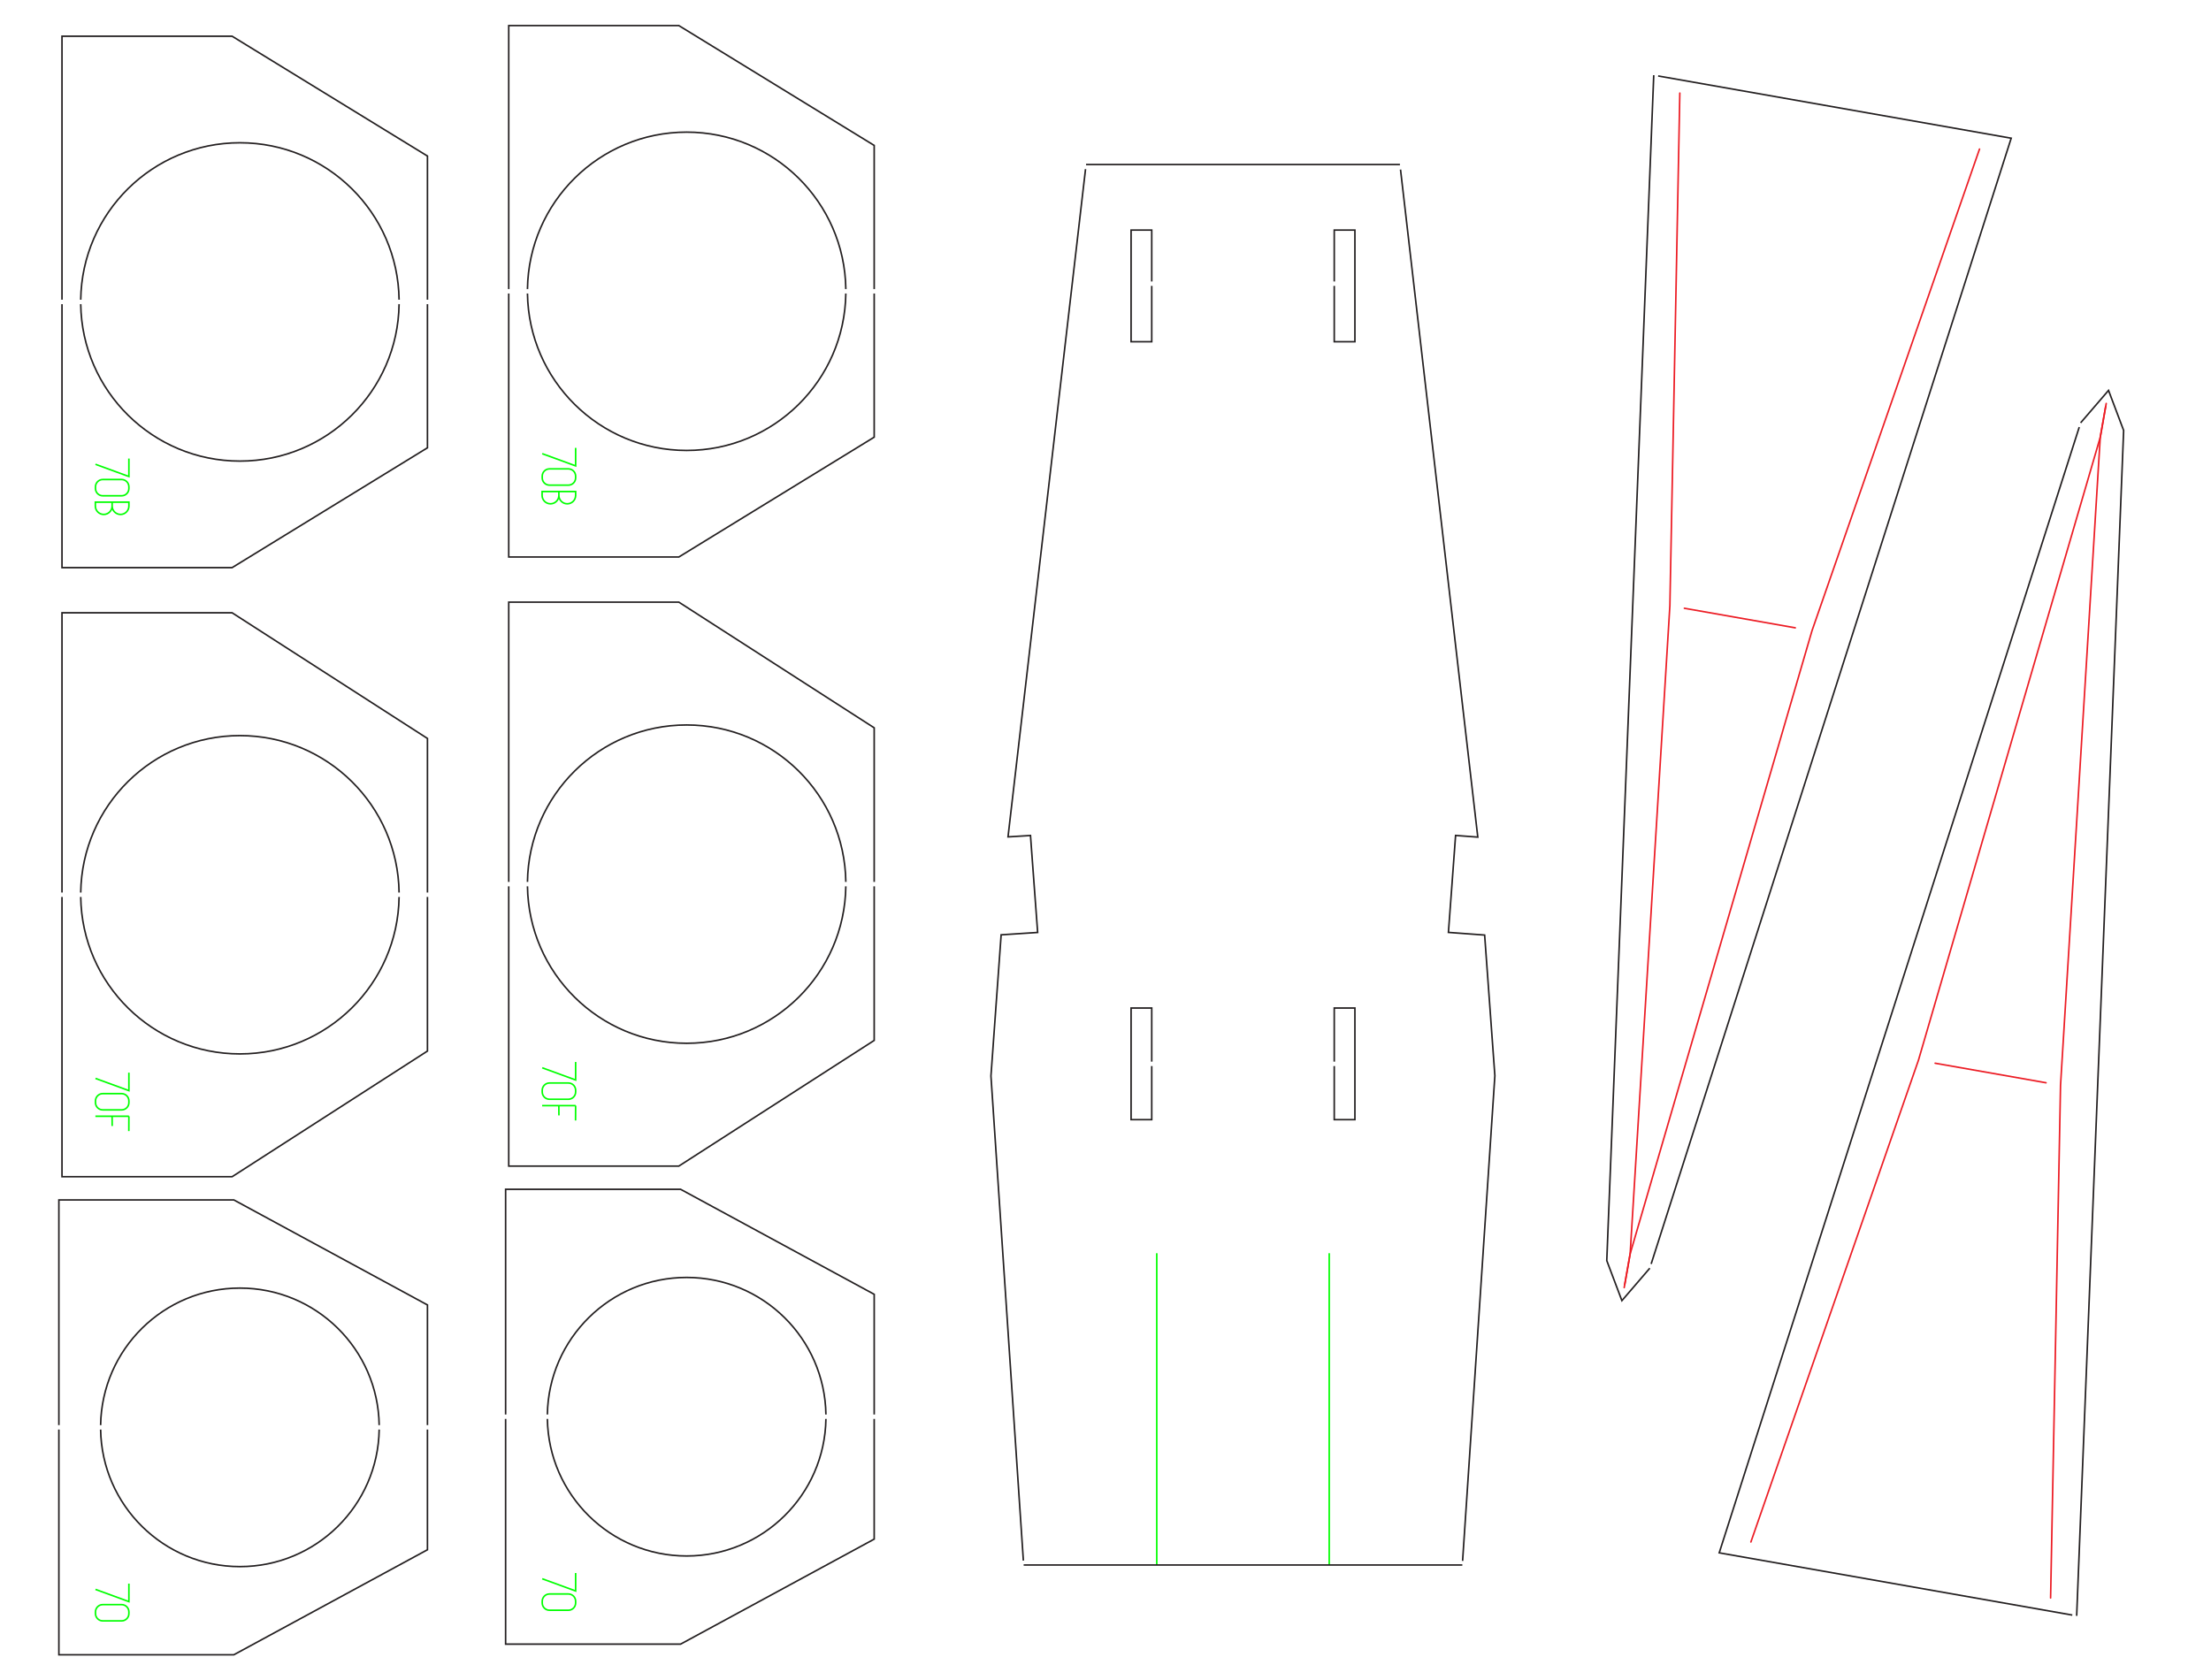
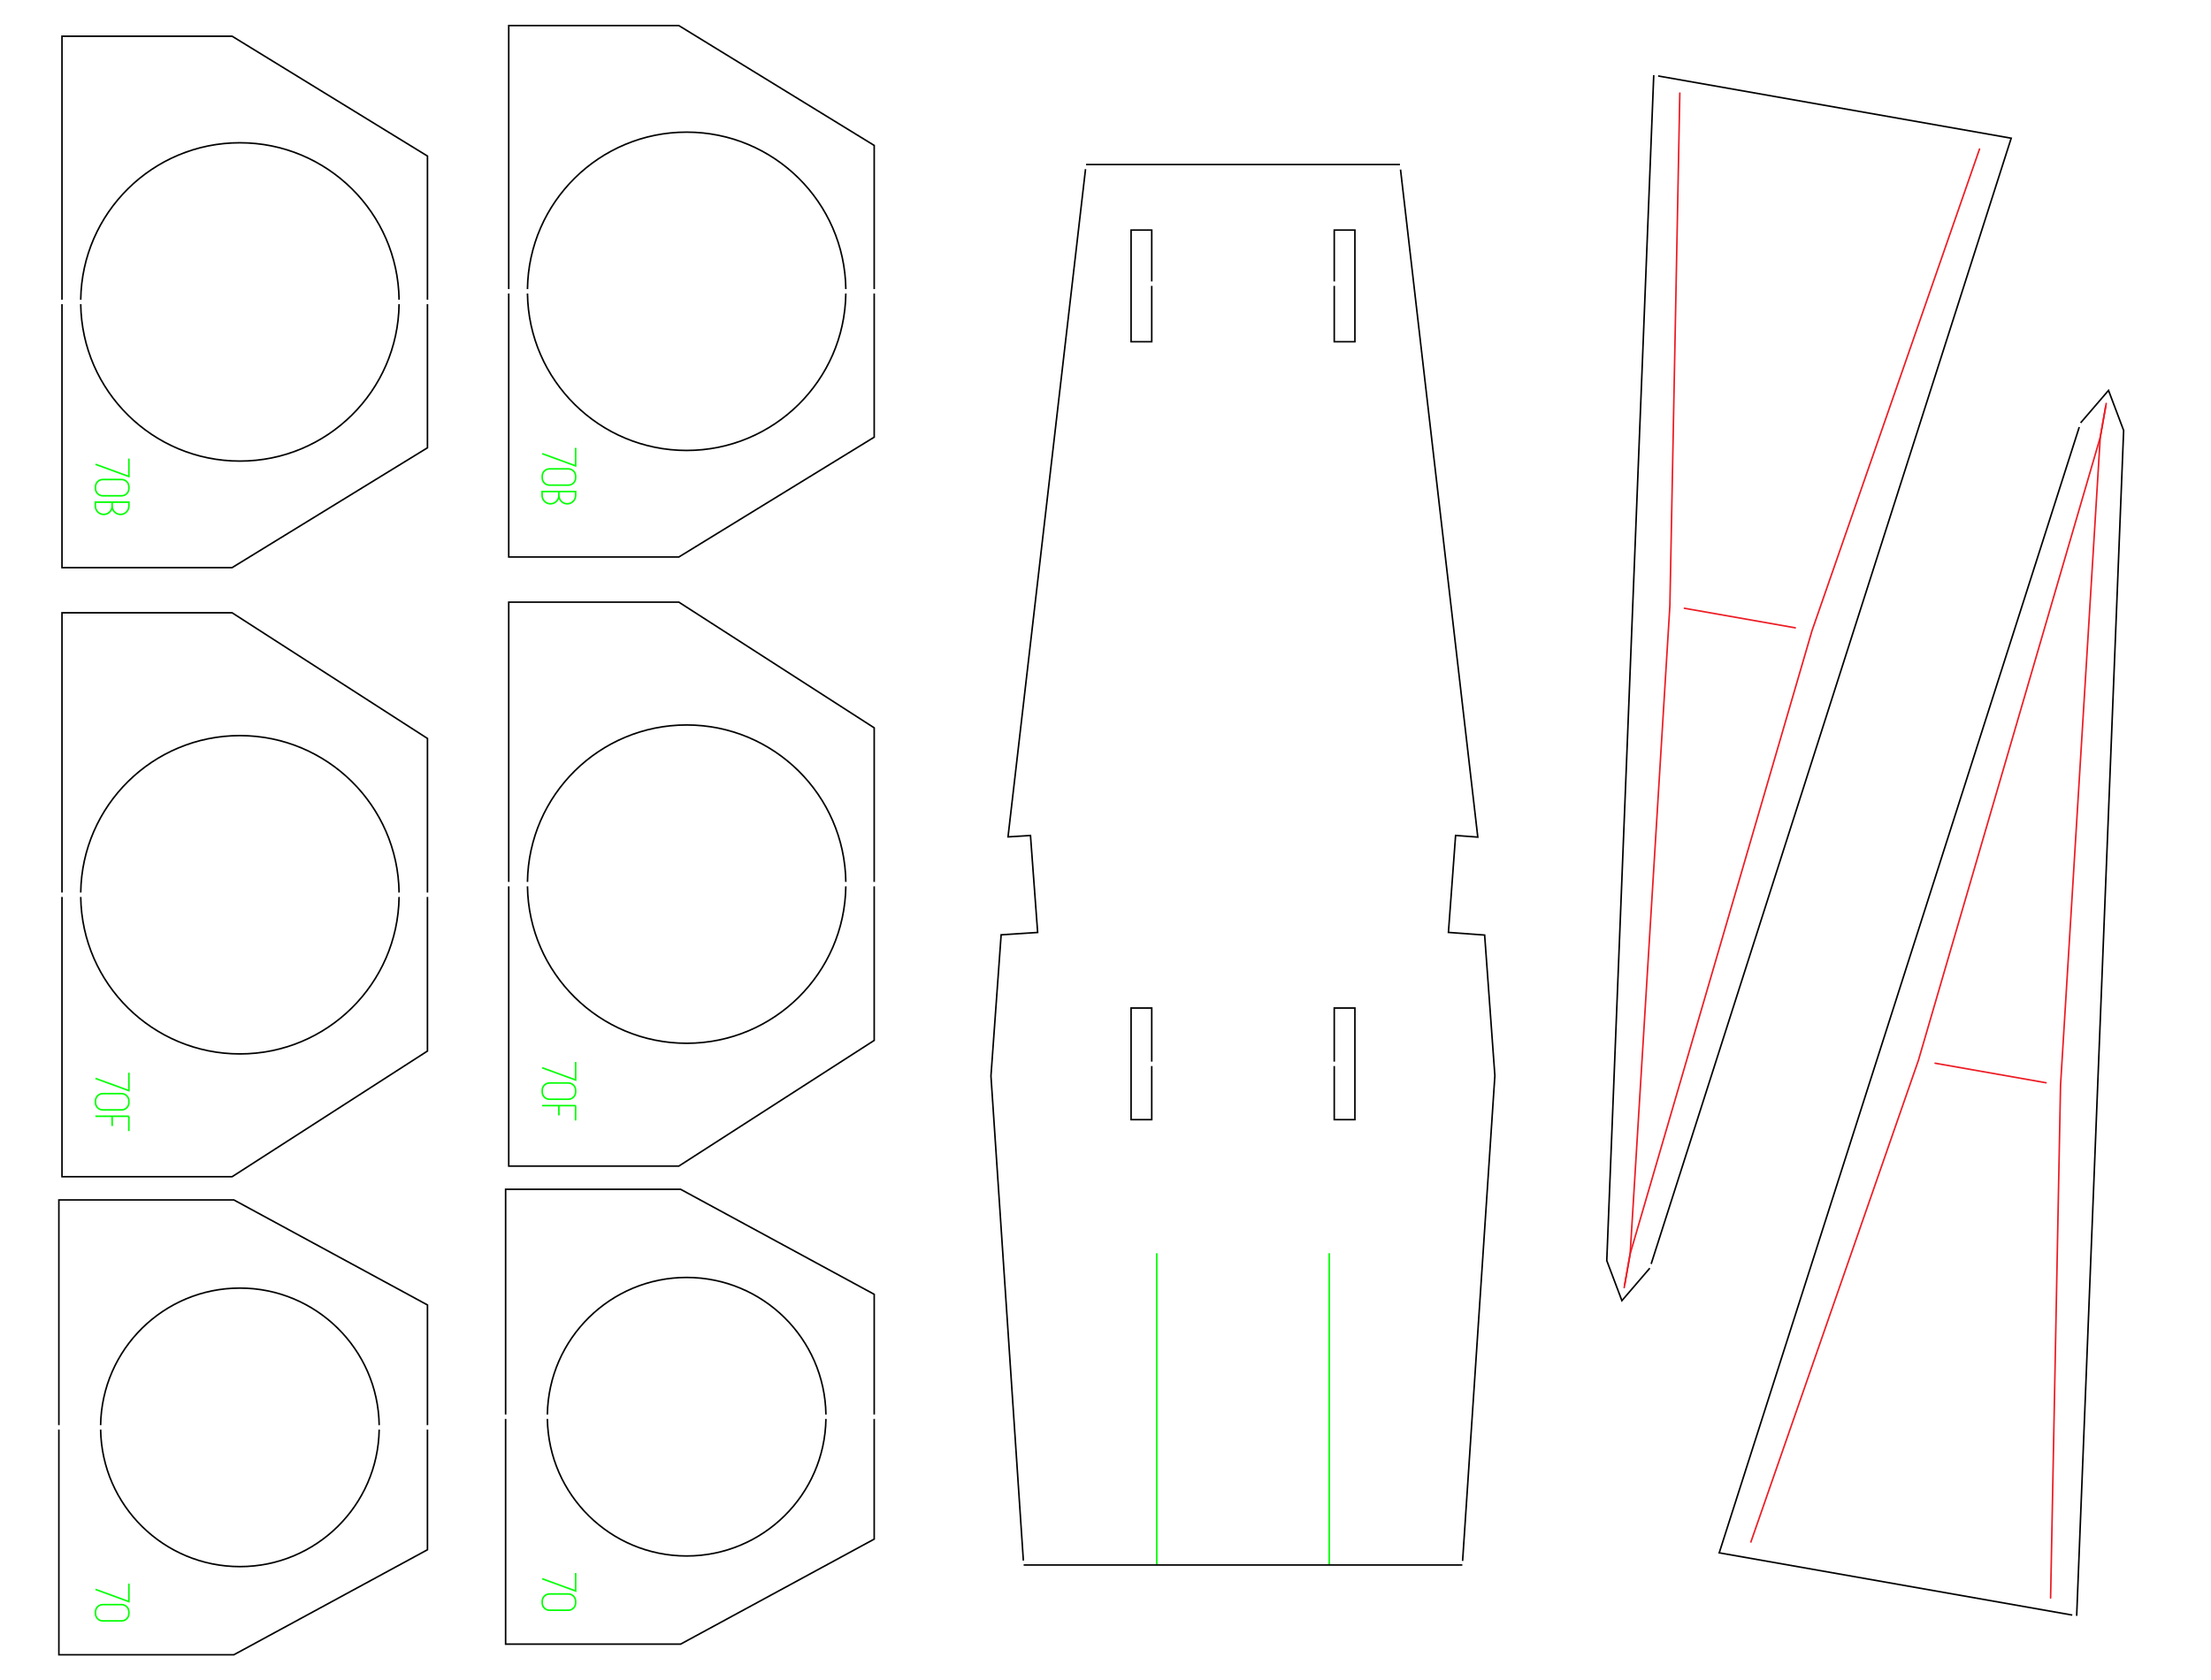
<svg xmlns="http://www.w3.org/2000/svg" width="500mm" height="380mm" viewBox="0 0 500 380" version="1.1" id="svg10074">
  <defs id="defs10068" />
  <g id="layer1" transform="translate(0,83)">
    <path id="path3569" style="fill:none;stroke:#00ff00;stroke-width:0.353;stroke-linecap:butt;stroke-linejoin:miter;stroke-miterlimit:10;stroke-dasharray:none;stroke-dashoffset:0;stroke-opacity:1" d="m 122.621,19.617 7.555,2.761 v -4.068" />
    <path id="path3573" style="fill:none;stroke:#00ff00;stroke-width:0.353;stroke-linecap:butt;stroke-linejoin:miter;stroke-miterlimit:10;stroke-dasharray:none;stroke-dashoffset:0;stroke-opacity:1" d="m 124.268,26.736 c -0.909,0 -1.647,-0.738 -1.647,-1.647 v -0.386 c 0,-0.91 0.738,-1.647 1.647,-1.647 h 4.26 c 0.91,0 1.648,0.738 1.648,1.647 v 0.386 c 0,0.91 -0.738,1.647 -1.648,1.647 z" />
    <path id="path3577" style="fill:none;stroke:#00ff00;stroke-width:0.353;stroke-linecap:butt;stroke-linejoin:miter;stroke-miterlimit:10;stroke-dasharray:none;stroke-dashoffset:0;stroke-opacity:1" d="m 126.384,29.059 c 0,1.047 -0.849,1.896 -1.896,1.896 -1.047,0 -1.896,-0.849 -1.896,-1.896 v -0.882 h 7.585 v 0.882 c 0,1.047 -0.849,1.896 -1.896,1.896 -1.047,0 -1.896,-0.849 -1.896,-1.896 v -0.882" />
    <path id="path3581" style="fill:none;stroke:#00ff00;stroke-width:0.353;stroke-linecap:butt;stroke-linejoin:miter;stroke-miterlimit:10;stroke-dasharray:none;stroke-dashoffset:0;stroke-opacity:1" d="m 122.621,158.523 7.555,2.76 v -4.068" />
    <path id="path3585" style="fill:none;stroke:#00ff00;stroke-width:0.353;stroke-linecap:butt;stroke-linejoin:miter;stroke-miterlimit:10;stroke-dasharray:none;stroke-dashoffset:0;stroke-opacity:1" d="m 124.268,165.643 c -0.909,0 -1.647,-0.738 -1.647,-1.647 v -0.386 c 0,-0.91 0.738,-1.647 1.647,-1.647 h 4.26 c 0.91,0 1.648,0.737 1.648,1.647 v 0.386 c 0,0.91 -0.738,1.647 -1.648,1.647 z" />
    <path id="path3589" style="fill:none;stroke:#00ff00;stroke-width:0.353;stroke-linecap:butt;stroke-linejoin:miter;stroke-miterlimit:10;stroke-dasharray:none;stroke-dashoffset:0;stroke-opacity:1" d="m 122.621,274.102 7.555,2.761 v -4.068" />
    <path id="path3593" style="fill:none;stroke:#00ff00;stroke-width:0.353;stroke-linecap:butt;stroke-linejoin:miter;stroke-miterlimit:10;stroke-dasharray:none;stroke-dashoffset:0;stroke-opacity:1" d="m 124.268,281.222 c -0.909,0 -1.647,-0.738 -1.647,-1.647 v -0.386 c 0,-0.91 0.738,-1.647 1.647,-1.647 h 4.26 c 0.91,0 1.648,0.738 1.648,1.647 v 0.386 c 0,0.91 -0.738,1.647 -1.648,1.647 z" />
    <path id="path3597" style="fill:none;stroke:#00ff00;stroke-width:0.353;stroke-linecap:butt;stroke-linejoin:miter;stroke-miterlimit:10;stroke-dasharray:none;stroke-dashoffset:0;stroke-opacity:1" d="m 126.395,169.288 -0.015,-2.205 h -3.778 7.577 -0.007 l -0.015,3.351" />
    <g id="g3615" transform="matrix(0,0.3527778,0.3527778,0,191.2771,-17.61412)">
-       <path d="m 0,0 c -55.704,-0.761 -100.626,-46.153 -100.626,-102.038 0.001,-55.884 44.926,-101.279 100.631,-102.037" style="fill:none;stroke:#231f20;stroke-width:1;stroke-linecap:butt;stroke-linejoin:miter;stroke-miterlimit:10;stroke-dasharray:none;stroke-opacity:1" id="path3617" />
+       <path d="m 0,0 c -55.704,-0.761 -100.626,-46.153 -100.626,-102.038 0.001,-55.884 44.926,-101.279 100.631,-102.037" style="fill:none;stroke:#000000;stroke-width:1;stroke-linecap:butt;stroke-linejoin:miter;stroke-miterlimit:10;stroke-dasharray:none;stroke-opacity:1" id="path3617" />
    </g>
    <g id="g3619" transform="matrix(0,0.3527778,0.3527778,0,119.2838,-16.61133)">
-       <path d="m 0,0 c 55.705,0.761 100.627,46.155 100.627,102.038 0,55.886 -44.925,101.278 -100.631,102.037" style="fill:none;stroke:#231f20;stroke-width:1;stroke-linecap:butt;stroke-linejoin:miter;stroke-miterlimit:10;stroke-dasharray:none;stroke-opacity:1" id="path3621" />
+       <path d="m 0,0 c 55.705,0.761 100.627,46.155 100.627,102.038 0,55.886 -44.925,101.278 -100.631,102.037" style="fill:none;stroke:#000000;stroke-width:1;stroke-linecap:butt;stroke-linejoin:miter;stroke-miterlimit:10;stroke-dasharray:none;stroke-opacity:1" id="path3621" />
    </g>
    <g id="g3623" transform="matrix(0,0.3527778,0.3527778,0,191.2767,116.4793)">
-       <path d="m 0,0 c -55.704,-0.759 -100.627,-46.151 -100.627,-102.037 0,-55.884 44.926,-101.279 100.629,-102.037" style="fill:none;stroke:#231f20;stroke-width:1;stroke-linecap:butt;stroke-linejoin:miter;stroke-miterlimit:10;stroke-dasharray:none;stroke-opacity:1" id="path3625" />
+       <path d="m 0,0 c -55.704,-0.759 -100.627,-46.151 -100.627,-102.037 0,-55.884 44.926,-101.279 100.629,-102.037" style="fill:none;stroke:#000000;stroke-width:1;stroke-linecap:butt;stroke-linejoin:miter;stroke-miterlimit:10;stroke-dasharray:none;stroke-opacity:1" id="path3625" />
    </g>
    <g id="g3627" transform="matrix(0,0.3527778,0.3527778,0,119.2841,117.4794)">
-       <path d="M 0,0 C 55.707,0.757 100.633,46.152 100.633,102.037 100.633,157.924 55.707,203.317 0,204.074" style="fill:none;stroke:#231f20;stroke-width:1;stroke-linecap:butt;stroke-linejoin:miter;stroke-miterlimit:10;stroke-dasharray:none;stroke-opacity:1" id="path3629" />
+       <path d="M 0,0 C 55.707,0.757 100.633,46.152 100.633,102.037 100.633,157.924 55.707,203.317 0,204.074" style="fill:none;stroke:#000000;stroke-width:1;stroke-linecap:butt;stroke-linejoin:miter;stroke-miterlimit:10;stroke-dasharray:none;stroke-opacity:1" id="path3629" />
    </g>
    <g id="g3631" transform="matrix(0,0.3527778,0.3527778,0,186.7766,236.9474)">
-       <path d="m 0,0 c -48.661,-0.758 -87.875,-40.44 -87.875,-89.279 0,-48.842 39.216,-88.525 87.876,-89.282" style="fill:none;stroke:#231f20;stroke-width:1;stroke-linecap:butt;stroke-linejoin:miter;stroke-miterlimit:10;stroke-dasharray:none;stroke-opacity:1" id="path3633" />
+       <path d="m 0,0 c -48.661,-0.758 -87.875,-40.44 -87.875,-89.279 0,-48.842 39.216,-88.525 87.876,-89.282" style="fill:none;stroke:#000000;stroke-width:1;stroke-linecap:butt;stroke-linejoin:miter;stroke-miterlimit:10;stroke-dasharray:none;stroke-opacity:1" id="path3633" />
    </g>
    <g id="g3635" transform="matrix(0,0.3527778,0.3527778,0,123.7846,237.9475)">
-       <path d="m 0,0 c 48.66,0.757 87.873,40.439 87.873,89.281 0,48.84 -39.214,88.523 -87.876,89.279" style="fill:none;stroke:#231f20;stroke-width:1;stroke-linecap:butt;stroke-linejoin:miter;stroke-miterlimit:10;stroke-dasharray:none;stroke-opacity:1" id="path3637" />
+       <path d="m 0,0 c 48.66,0.757 87.873,40.439 87.873,89.281 0,48.84 -39.214,88.523 -87.876,89.279" style="fill:none;stroke:#000000;stroke-width:1;stroke-linecap:butt;stroke-linejoin:miter;stroke-miterlimit:10;stroke-dasharray:none;stroke-opacity:1" id="path3637" />
    </g>
-     <path style="fill:none;stroke:#231f20;stroke-width:0.353;stroke-linecap:butt;stroke-linejoin:miter;stroke-miterlimit:10;stroke-dasharray:none;stroke-opacity:1" d="m 114.342,236.947 v -50.938 l 39.573,2.7e-4 43.78,23.754 v 27.183" id="path10650" />
-     <path style="fill:none;stroke:#231f20;stroke-width:0.353;stroke-linecap:butt;stroke-linejoin:miter;stroke-miterlimit:10;stroke-dasharray:none;stroke-opacity:1" d="m 197.694,237.947 v 27.185 l -43.78,23.754 h -39.573 v -50.939" id="path10648" />
-     <path style="fill:none;stroke:#231f20;stroke-width:0.353;stroke-linecap:butt;stroke-linejoin:miter;stroke-miterlimit:10;stroke-dasharray:none;stroke-opacity:1" d="M 115.047,116.48 V 53.201 h 38.469 l 44.178,28.429 v 34.849" id="path10646" />
-     <path style="fill:none;stroke:#231f20;stroke-width:0.353;stroke-linecap:butt;stroke-linejoin:miter;stroke-miterlimit:10;stroke-dasharray:none;stroke-opacity:1" d="m 197.694,117.479 v 34.851 l -44.178,28.427 h -38.469 v -63.278" id="path10644" />
-     <path style="fill:none;stroke:#231f20;stroke-width:0.353;stroke-linecap:butt;stroke-linejoin:miter;stroke-miterlimit:10;stroke-dasharray:none;stroke-opacity:1" d="m 115.047,-17.613 v -59.599 h 38.469 l 44.178,27.108 v 32.49" id="path10642" />
-     <path style="fill:none;stroke:#231f20;stroke-width:0.353;stroke-linecap:butt;stroke-linejoin:miter;stroke-miterlimit:10;stroke-dasharray:none;stroke-opacity:1" d="m 197.694,-16.611 v 32.491 l -44.178,27.108 h -38.469 v -59.6" id="path10640" />
+     <path style="fill:none;stroke:#000000;stroke-width:0.353;stroke-linecap:butt;stroke-linejoin:miter;stroke-miterlimit:10;stroke-dasharray:none;stroke-opacity:1" d="m 114.342,236.947 v -50.938 l 39.573,2.7e-4 43.78,23.754 v 27.183" id="path10650" />
+     <path style="fill:none;stroke:#000000;stroke-width:0.353;stroke-linecap:butt;stroke-linejoin:miter;stroke-miterlimit:10;stroke-dasharray:none;stroke-opacity:1" d="m 197.694,237.947 v 27.185 l -43.78,23.754 h -39.573 v -50.939" id="path10648" />
+     <path style="fill:none;stroke:#000000;stroke-width:0.353;stroke-linecap:butt;stroke-linejoin:miter;stroke-miterlimit:10;stroke-dasharray:none;stroke-opacity:1" d="M 115.047,116.48 V 53.201 h 38.469 l 44.178,28.429 v 34.849" id="path10646" />
+     <path style="fill:none;stroke:#000000;stroke-width:0.353;stroke-linecap:butt;stroke-linejoin:miter;stroke-miterlimit:10;stroke-dasharray:none;stroke-opacity:1" d="m 197.694,117.479 v 34.851 l -44.178,28.427 h -38.469 v -63.278" id="path10644" />
+     <path style="fill:none;stroke:#000000;stroke-width:0.353;stroke-linecap:butt;stroke-linejoin:miter;stroke-miterlimit:10;stroke-dasharray:none;stroke-opacity:1" d="m 115.047,-17.613 v -59.599 h 38.469 l 44.178,27.108 v 32.49" id="path10642" />
+     <path style="fill:none;stroke:#000000;stroke-width:0.353;stroke-linecap:butt;stroke-linejoin:miter;stroke-miterlimit:10;stroke-dasharray:none;stroke-opacity:1" d="m 197.694,-16.611 v 32.491 l -44.178,27.108 h -38.469 v -59.6" id="path10640" />
    <path id="path3741" style="fill:none;stroke:#00ff00;stroke-width:0.353;stroke-linecap:butt;stroke-linejoin:miter;stroke-miterlimit:10;stroke-dasharray:none;stroke-dashoffset:0;stroke-opacity:1" d="m 21.593,22.022 7.555,2.761 v -4.068" />
    <path id="path3745" style="fill:none;stroke:#00ff00;stroke-width:0.353;stroke-linecap:butt;stroke-linejoin:miter;stroke-miterlimit:10;stroke-dasharray:none;stroke-dashoffset:0;stroke-opacity:1" d="m 23.24,29.142 c -0.909,0 -1.647,-0.738 -1.647,-1.647 v -0.386 c 0,-0.91 0.738,-1.647 1.647,-1.647 h 4.26 c 0.91,0 1.648,0.738 1.648,1.647 v 0.386 c 0,0.91 -0.738,1.647 -1.648,1.647 z" />
    <path id="path3749" style="fill:none;stroke:#00ff00;stroke-width:0.353;stroke-linecap:butt;stroke-linejoin:miter;stroke-miterlimit:10;stroke-dasharray:none;stroke-dashoffset:0;stroke-opacity:1" d="m 25.356,31.465 c 0,1.047 -0.849,1.896 -1.896,1.896 -1.047,0 -1.896,-0.849 -1.896,-1.896 v -0.882 h 7.585 v 0.882 c 0,1.047 -0.849,1.896 -1.896,1.896 -1.047,0 -1.896,-0.849 -1.896,-1.896 v -0.882" />
    <g id="g3751" transform="matrix(0,0.3527778,0.3527778,0,21.59307,160.9289)" style="stroke:#00ff00;stroke-width:1;stroke-miterlimit:10;stroke-dasharray:none;stroke-opacity:1">
      <path d="M 0,0 7.825,21.417 H -3.707" style="fill:none;stroke:#00ff00;stroke-width:1;stroke-linecap:butt;stroke-linejoin:miter;stroke-miterlimit:10;stroke-dasharray:none;stroke-dashoffset:0;stroke-opacity:1" id="path3753" />
    </g>
    <g id="g3755" transform="matrix(0,0.3527778,0.3527778,0,23.24021,168.0485)" style="stroke:#00ff00;stroke-width:1;stroke-miterlimit:10;stroke-dasharray:none;stroke-opacity:1">
      <path d="m 0,0 c 0,-2.577 -2.091,-4.669 -4.67,-4.669 h -1.094 c -2.58,0 -4.67,2.092 -4.67,4.669 v 12.077 c 0,2.579 2.09,4.671 4.67,4.671 h 1.094 c 2.579,0 4.67,-2.092 4.67,-4.671 z" style="fill:none;stroke:#00ff00;stroke-width:1;stroke-linecap:butt;stroke-linejoin:miter;stroke-miterlimit:10;stroke-dasharray:none;stroke-dashoffset:0;stroke-opacity:1" id="path3757" />
    </g>
    <path id="path3761" style="fill:none;stroke:#00ff00;stroke-width:0.353;stroke-linecap:butt;stroke-linejoin:miter;stroke-miterlimit:10;stroke-dasharray:none;stroke-dashoffset:0;stroke-opacity:1" d="m 21.593,276.508 7.555,2.761 v -4.068" />
    <path id="path3765" style="fill:none;stroke:#00ff00;stroke-width:0.353;stroke-linecap:butt;stroke-linejoin:miter;stroke-miterlimit:10;stroke-dasharray:none;stroke-dashoffset:0;stroke-opacity:1" d="m 23.24,283.628 c -0.909,0 -1.647,-0.738 -1.647,-1.647 v -0.386 c 0,-0.91 0.738,-1.647 1.647,-1.647 h 4.26 c 0.91,0 1.648,0.738 1.648,1.647 v 0.386 c 0,0.91 -0.738,1.647 -1.648,1.647 z" />
    <path id="path3769" style="fill:none;stroke:#00ff00;stroke-width:0.353;stroke-linecap:butt;stroke-linejoin:miter;stroke-miterlimit:10;stroke-dasharray:none;stroke-dashoffset:0;stroke-opacity:1" d="m 25.368,171.694 -0.015,-2.205 h -3.778 7.578 -0.007 l -0.014,3.351" />
    <g id="g3787" transform="matrix(0,0.3527778,0.3527778,0,90.24922,-15.20849)">
-       <path d="m 0,0 c -55.704,-0.761 -100.626,-46.153 -100.626,-102.038 0.001,-55.884 44.926,-101.279 100.631,-102.037" style="fill:none;stroke:#231f20;stroke-width:1;stroke-linecap:butt;stroke-linejoin:miter;stroke-miterlimit:10;stroke-dasharray:none;stroke-opacity:1" id="path3789" />
+       <path d="m 0,0 c -55.704,-0.761 -100.626,-46.153 -100.626,-102.038 0.001,-55.884 44.926,-101.279 100.631,-102.037" style="fill:none;stroke:#000000;stroke-width:1;stroke-linecap:butt;stroke-linejoin:miter;stroke-miterlimit:10;stroke-dasharray:none;stroke-opacity:1" id="path3789" />
    </g>
    <g id="g3791" transform="matrix(0,0.3527778,0.3527778,0,18.25602,-14.20559)">
-       <path d="m 0,0 c 55.705,0.761 100.627,46.155 100.627,102.038 0,55.886 -44.925,101.278 -100.631,102.037" style="fill:none;stroke:#231f20;stroke-width:1;stroke-linecap:butt;stroke-linejoin:miter;stroke-miterlimit:10;stroke-dasharray:none;stroke-opacity:1" id="path3793" />
+       <path d="m 0,0 c 55.705,0.761 100.627,46.155 100.627,102.038 0,55.886 -44.925,101.278 -100.631,102.037" style="fill:none;stroke:#000000;stroke-width:1;stroke-linecap:butt;stroke-linejoin:miter;stroke-miterlimit:10;stroke-dasharray:none;stroke-opacity:1" id="path3793" />
    </g>
    <g id="g3795" transform="matrix(0,0.3527778,0.3527778,0,90.24885,118.8849)">
-       <path d="m 0,0 c -55.704,-0.759 -100.627,-46.151 -100.627,-102.037 0,-55.884 44.926,-101.279 100.629,-102.037" style="fill:none;stroke:#231f20;stroke-width:1;stroke-linecap:butt;stroke-linejoin:miter;stroke-miterlimit:10;stroke-dasharray:none;stroke-opacity:1" id="path3797" />
+       <path d="m 0,0 c -55.704,-0.759 -100.627,-46.151 -100.627,-102.037 0,-55.884 44.926,-101.279 100.629,-102.037" style="fill:none;stroke:#000000;stroke-width:1;stroke-linecap:butt;stroke-linejoin:miter;stroke-miterlimit:10;stroke-dasharray:none;stroke-opacity:1" id="path3797" />
    </g>
    <g id="g3799" transform="matrix(0,0.3527778,0.3527778,0,18.25615,119.885)">
-       <path d="M 0,0 C 55.707,0.757 100.633,46.152 100.633,102.037 100.633,157.924 55.707,203.317 0,204.074" style="fill:none;stroke:#231f20;stroke-width:1;stroke-linecap:butt;stroke-linejoin:miter;stroke-miterlimit:10;stroke-dasharray:none;stroke-opacity:1" id="path3801" />
+       <path d="M 0,0 C 55.707,0.757 100.633,46.152 100.633,102.037 100.633,157.924 55.707,203.317 0,204.074" style="fill:none;stroke:#000000;stroke-width:1;stroke-linecap:butt;stroke-linejoin:miter;stroke-miterlimit:10;stroke-dasharray:none;stroke-opacity:1" id="path3801" />
    </g>
    <g id="g3803" transform="matrix(0,0.3527778,0.3527778,0,85.74869,239.353)">
-       <path d="m 0,0 c -48.661,-0.758 -87.875,-40.44 -87.875,-89.279 0,-48.842 39.216,-88.525 87.876,-89.282" style="fill:none;stroke:#231f20;stroke-width:1;stroke-linecap:butt;stroke-linejoin:miter;stroke-miterlimit:10;stroke-dasharray:none;stroke-opacity:1" id="path3805" />
+       <path d="m 0,0 c -48.661,-0.758 -87.875,-40.44 -87.875,-89.279 0,-48.842 39.216,-88.525 87.876,-89.282" style="fill:none;stroke:#000000;stroke-width:1;stroke-linecap:butt;stroke-linejoin:miter;stroke-miterlimit:10;stroke-dasharray:none;stroke-opacity:1" id="path3805" />
    </g>
    <g id="g3807" transform="matrix(0,0.3527778,0.3527778,0,22.75668,240.3531)">
-       <path d="m 0,0 c 48.66,0.757 87.873,40.439 87.873,89.281 0,48.84 -39.214,88.523 -87.876,89.279" style="fill:none;stroke:#231f20;stroke-width:1;stroke-linecap:butt;stroke-linejoin:miter;stroke-miterlimit:10;stroke-dasharray:none;stroke-opacity:1" id="path3809" />
+       <path d="m 0,0 c 48.66,0.757 87.873,40.439 87.873,89.281 0,48.84 -39.214,88.523 -87.876,89.279" style="fill:none;stroke:#000000;stroke-width:1;stroke-linecap:butt;stroke-linejoin:miter;stroke-miterlimit:10;stroke-dasharray:none;stroke-opacity:1" id="path3809" />
    </g>
-     <path style="fill:none;stroke:#231f20;stroke-width:0.353;stroke-linecap:butt;stroke-linejoin:miter;stroke-miterlimit:10;stroke-dasharray:none;stroke-opacity:1" d="m 13.314,239.353 v -50.938 l 39.573,2.7e-4 43.78,23.754 v 27.184" id="path10801" />
-     <path style="fill:none;stroke:#231f20;stroke-width:0.353;stroke-linecap:butt;stroke-linejoin:miter;stroke-miterlimit:10;stroke-dasharray:none;stroke-opacity:1" d="m 96.666,240.353 v 27.184 L 52.887,291.291 H 13.314 v -50.939" id="path10799" />
-     <path style="fill:none;stroke:#231f20;stroke-width:0.353;stroke-linecap:butt;stroke-linejoin:miter;stroke-miterlimit:10;stroke-dasharray:none;stroke-opacity:1" d="M 14.019,118.885 V 55.606 H 52.489 l 44.178,28.429 v 34.849" id="path10797" />
-     <path style="fill:none;stroke:#231f20;stroke-width:0.353;stroke-linecap:butt;stroke-linejoin:miter;stroke-miterlimit:10;stroke-dasharray:none;stroke-opacity:1" d="m 96.666,119.885 v 34.851 l -44.178,28.427 H 14.019 v -63.278" id="path10795" />
-     <path style="fill:none;stroke:#231f20;stroke-width:0.353;stroke-linecap:butt;stroke-linejoin:miter;stroke-miterlimit:10;stroke-dasharray:none;stroke-opacity:1" d="M 14.019,-15.207 V -74.807 H 52.489 l 44.178,27.108 v 32.491" id="path10793" />
-     <path style="fill:none;stroke:#231f20;stroke-width:0.353;stroke-linecap:butt;stroke-linejoin:miter;stroke-miterlimit:10;stroke-dasharray:none;stroke-opacity:1" d="m 96.666,-14.206 v 32.491 l -44.178,27.108 H 14.019 v -59.599" id="path10791" />
+     <path style="fill:none;stroke:#000000;stroke-width:0.353;stroke-linecap:butt;stroke-linejoin:miter;stroke-miterlimit:10;stroke-dasharray:none;stroke-opacity:1" d="m 13.314,239.353 v -50.938 l 39.573,2.7e-4 43.78,23.754 v 27.184" id="path10801" />
+     <path style="fill:none;stroke:#000000;stroke-width:0.353;stroke-linecap:butt;stroke-linejoin:miter;stroke-miterlimit:10;stroke-dasharray:none;stroke-opacity:1" d="m 96.666,240.353 v 27.184 L 52.887,291.291 H 13.314 v -50.939" id="path10799" />
+     <path style="fill:none;stroke:#000000;stroke-width:0.353;stroke-linecap:butt;stroke-linejoin:miter;stroke-miterlimit:10;stroke-dasharray:none;stroke-opacity:1" d="M 14.019,118.885 V 55.606 H 52.489 l 44.178,28.429 v 34.849" id="path10797" />
+     <path style="fill:none;stroke:#000000;stroke-width:0.353;stroke-linecap:butt;stroke-linejoin:miter;stroke-miterlimit:10;stroke-dasharray:none;stroke-opacity:1" d="m 96.666,119.885 v 34.851 l -44.178,28.427 H 14.019 v -63.278" id="path10795" />
+     <path style="fill:none;stroke:#000000;stroke-width:0.353;stroke-linecap:butt;stroke-linejoin:miter;stroke-miterlimit:10;stroke-dasharray:none;stroke-opacity:1" d="M 14.019,-15.207 V -74.807 H 52.489 l 44.178,27.108 v 32.491" id="path10793" />
+     <path style="fill:none;stroke:#000000;stroke-width:0.353;stroke-linecap:butt;stroke-linejoin:miter;stroke-miterlimit:10;stroke-dasharray:none;stroke-opacity:1" d="m 96.666,-14.206 v 32.491 l -44.178,27.108 H 14.019 v -59.599" id="path10791" />
    <g id="g11065" transform="rotate(100,437.701,183.5829)">
      <path d="m 320.525,236.446 v 25.464" style="fill:none;stroke:#ec1c24;stroke-width:0.353;stroke-linecap:round;stroke-linejoin:round;stroke-miterlimit:4;stroke-dasharray:none;stroke-dashoffset:0;stroke-opacity:1" id="path3705" />
      <path d="m 206.642,214.218 113.883,18.392 145.925,16.024 h 7.758" style="fill:none;stroke:#ec1c24;stroke-width:0.353;stroke-linecap:round;stroke-linejoin:round;stroke-miterlimit:4;stroke-dasharray:none;stroke-dashoffset:0;stroke-opacity:1" id="path3717" />
      <path d="m 473.5,248.633 h -7.05 l -145.925,16.608 -114.579,17.921" style="fill:none;stroke:#ec1c24;stroke-width:0.353;stroke-linecap:round;stroke-linejoin:round;stroke-miterlimit:4;stroke-dasharray:none;stroke-dashoffset:0;stroke-opacity:1" id="path3725" />
-       <path id="path10805" d="m 468.884,243.694 8.325,4.939 -8.325,4.939 -148.306,20.135 -117.595,15.966" style="fill:none;stroke:#231f20;stroke-width:0.353;stroke-linecap:butt;stroke-linejoin:miter;stroke-miterlimit:10;stroke-dasharray:none;stroke-opacity:1" />
-       <path id="path10803" d="m 202.982,288.666 v -81.074 l 264.9,35.965" style="fill:none;stroke:#231f20;stroke-width:0.353;stroke-linecap:butt;stroke-linejoin:miter;stroke-miterlimit:10;stroke-dasharray:none;stroke-opacity:1" />
+       <path id="path10805" d="m 468.884,243.694 8.325,4.939 -8.325,4.939 -148.306,20.135 -117.595,15.966" style="fill:none;stroke:#000000;stroke-width:0.353;stroke-linecap:butt;stroke-linejoin:miter;stroke-miterlimit:10;stroke-dasharray:none;stroke-opacity:1" />
+       <path id="path10803" d="m 202.982,288.666 v -81.074 l 264.9,35.965" style="fill:none;stroke:#000000;stroke-width:0.353;stroke-linecap:butt;stroke-linejoin:miter;stroke-miterlimit:10;stroke-dasharray:none;stroke-opacity:1" />
    </g>
    <g transform="rotate(-80,332.0221,127.1961)" id="g11065-9">
      <path d="m 320.525,236.446 v 25.464" style="fill:none;stroke:#ec1c24;stroke-width:0.353;stroke-linecap:round;stroke-linejoin:round;stroke-miterlimit:4;stroke-dasharray:none;stroke-dashoffset:0;stroke-opacity:1" id="path3705-0" />
      <path d="m 206.642,214.218 113.883,18.392 145.925,16.024 h 7.758" style="fill:none;stroke:#ec1c24;stroke-width:0.353;stroke-linecap:round;stroke-linejoin:round;stroke-miterlimit:4;stroke-dasharray:none;stroke-dashoffset:0;stroke-opacity:1" id="path3717-1" />
      <path d="m 473.5,248.633 h -7.05 l -145.925,16.608 -114.579,17.921" style="fill:none;stroke:#ec1c24;stroke-width:0.353;stroke-linecap:round;stroke-linejoin:round;stroke-miterlimit:4;stroke-dasharray:none;stroke-dashoffset:0;stroke-opacity:1" id="path3725-8" />
-       <path id="path10805-0" d="m 468.884,243.694 8.325,4.939 -8.325,4.939 -148.306,20.135 -117.595,15.966" style="fill:none;stroke:#231f20;stroke-width:0.353;stroke-linecap:butt;stroke-linejoin:miter;stroke-miterlimit:10;stroke-dasharray:none;stroke-opacity:1" />
-       <path id="path10803-4" d="m 202.982,288.666 v -81.074 l 264.9,35.965" style="fill:none;stroke:#231f20;stroke-width:0.353;stroke-linecap:butt;stroke-linejoin:miter;stroke-miterlimit:10;stroke-dasharray:none;stroke-opacity:1" />
+       <path id="path10805-0" d="m 468.884,243.694 8.325,4.939 -8.325,4.939 -148.306,20.135 -117.595,15.966" style="fill:none;stroke:#000000;stroke-width:0.353;stroke-linecap:butt;stroke-linejoin:miter;stroke-miterlimit:10;stroke-dasharray:none;stroke-opacity:1" />
+       <path id="path10803-4" d="m 202.982,288.666 v -81.074 l 264.9,35.965" style="fill:none;stroke:#000000;stroke-width:0.353;stroke-linecap:butt;stroke-linejoin:miter;stroke-miterlimit:10;stroke-dasharray:none;stroke-opacity:1" />
    </g>
    <g id="g11239" transform="rotate(90,306.0647,63.55643)">
      <path d="M 513.499,108.027 H 442.97" style="fill:none;stroke:#00ff00;stroke-width:0.353;stroke-linecap:butt;stroke-linejoin:miter;stroke-miterlimit:10;stroke-dasharray:none;stroke-dashoffset:0;stroke-opacity:1" id="path3733" />
      <path d="M 513.499,69.028 H 442.97" style="fill:none;stroke:#00ff00;stroke-width:0.353;stroke-linecap:butt;stroke-linejoin:miter;stroke-miterlimit:10;stroke-dasharray:none;stroke-dashoffset:0;stroke-opacity:1" id="path3737" />
      <g transform="matrix(0.3527778,0,0,-0.3527778,400.6387,67.89143)" id="g3771">
-         <path id="path3773" style="fill:none;stroke:#231f20;stroke-width:1;stroke-linecap:butt;stroke-linejoin:miter;stroke-miterlimit:10;stroke-dasharray:none;stroke-opacity:1" d="M 0,0 H 34.371 V 13.246 H -37.203 V 0 h 34.368" />
+         <path id="path3773" style="fill:none;stroke:#000000;stroke-width:1;stroke-linecap:butt;stroke-linejoin:miter;stroke-miterlimit:10;stroke-dasharray:none;stroke-opacity:1" d="M 0,0 H 34.371 V 13.246 H -37.203 V 0 h 34.368" />
      </g>
      <g transform="matrix(0.3527778,0,0,-0.3527778,399.6386,109.1637)" id="g3775">
-         <path id="path3777" style="fill:none;stroke:#231f20;stroke-width:1;stroke-linecap:butt;stroke-linejoin:miter;stroke-miterlimit:10;stroke-dasharray:none;stroke-opacity:1" d="M 0,0 H -34.368 V -13.246 H 37.206 V 0 H 2.834" />
+         <path id="path3777" style="fill:none;stroke:#000000;stroke-width:1;stroke-linecap:butt;stroke-linejoin:miter;stroke-miterlimit:10;stroke-dasharray:none;stroke-opacity:1" d="M 0,0 H -34.368 V -13.246 H 37.206 V 0 H 2.834" />
      </g>
      <g transform="matrix(0.3527778,0,0,-0.3527778,224.1737,67.89143)" id="g3779">
-         <path id="path3781" style="fill:none;stroke:#231f20;stroke-width:1;stroke-linecap:butt;stroke-linejoin:miter;stroke-miterlimit:10;stroke-dasharray:none;stroke-opacity:1" d="M 0,0 H 35.787 V 13.246 H -35.787 V 0 h 32.953" />
+         <path id="path3781" style="fill:none;stroke:#000000;stroke-width:1;stroke-linecap:butt;stroke-linejoin:miter;stroke-miterlimit:10;stroke-dasharray:none;stroke-opacity:1" d="M 0,0 H 35.787 V 13.246 H -35.787 V 0 h 32.953" />
      </g>
      <g transform="matrix(0.3527778,0,0,-0.3527778,223.1739,109.1637)" id="g3783">
-         <path id="path3785" style="fill:none;stroke:#231f20;stroke-width:1;stroke-linecap:butt;stroke-linejoin:miter;stroke-miterlimit:10;stroke-dasharray:none;stroke-opacity:1" d="M 0,0 H -32.953 V -13.246 H 38.621 V 0 H 2.834" />
+         <path id="path3785" style="fill:none;stroke:#000000;stroke-width:1;stroke-linecap:butt;stroke-linejoin:miter;stroke-miterlimit:10;stroke-dasharray:none;stroke-opacity:1" d="M 0,0 H -32.953 V -13.246 H 38.621 V 0 H 2.834" />
      </g>
-       <path id="path10777" d="m 512.499,138.196 -109.607,7.33 -31.938,-2.306 v -0.028 l -0.533,-8.228 -21.929,1.622 0.309,5.056 -5.3e-4,0.024 -151.04,-17.529" style="fill:none;stroke:#231f20;stroke-width:0.353;stroke-linecap:butt;stroke-linejoin:miter;stroke-miterlimit:10;stroke-dasharray:none;stroke-opacity:1" />
-       <path id="path10775" d="M 196.721,124.018 V 53.037" style="fill:none;stroke:#231f20;stroke-width:0.353;stroke-linecap:butt;stroke-linejoin:miter;stroke-miterlimit:10;stroke-dasharray:none;stroke-opacity:1" />
-       <path id="path10773" d="m 197.861,52.905 150.994,-17.475 -0.377,5.021 21.93,1.622 0.602,-8.192 31.814,-2.314 109.744,7.298" style="fill:none;stroke:#231f20;stroke-width:0.353;stroke-linecap:butt;stroke-linejoin:miter;stroke-miterlimit:10;stroke-dasharray:none;stroke-opacity:1" />
-       <path id="path3829" d="M 513.496,38.926 V 138.129" style="fill:none;stroke:#231f20;stroke-width:0.353;stroke-linecap:butt;stroke-linejoin:miter;stroke-miterlimit:10;stroke-dasharray:none;stroke-opacity:1" />
+       <path id="path10777" d="m 512.499,138.196 -109.607,7.33 -31.938,-2.306 v -0.028 l -0.533,-8.228 -21.929,1.622 0.309,5.056 -5.3e-4,0.024 -151.04,-17.529" style="fill:none;stroke:#000000;stroke-width:0.353;stroke-linecap:butt;stroke-linejoin:miter;stroke-miterlimit:10;stroke-dasharray:none;stroke-opacity:1" />
+       <path id="path10775" d="M 196.721,124.018 V 53.037" style="fill:none;stroke:#000000;stroke-width:0.353;stroke-linecap:butt;stroke-linejoin:miter;stroke-miterlimit:10;stroke-dasharray:none;stroke-opacity:1" />
+       <path id="path10773" d="m 197.861,52.905 150.994,-17.475 -0.377,5.021 21.93,1.622 0.602,-8.192 31.814,-2.314 109.744,7.298" style="fill:none;stroke:#000000;stroke-width:0.353;stroke-linecap:butt;stroke-linejoin:miter;stroke-miterlimit:10;stroke-dasharray:none;stroke-opacity:1" />
+       <path id="path3829" d="M 513.496,38.926 V 138.129" style="fill:none;stroke:#000000;stroke-width:0.353;stroke-linecap:butt;stroke-linejoin:miter;stroke-miterlimit:10;stroke-dasharray:none;stroke-opacity:1" />
    </g>
  </g>
</svg>
